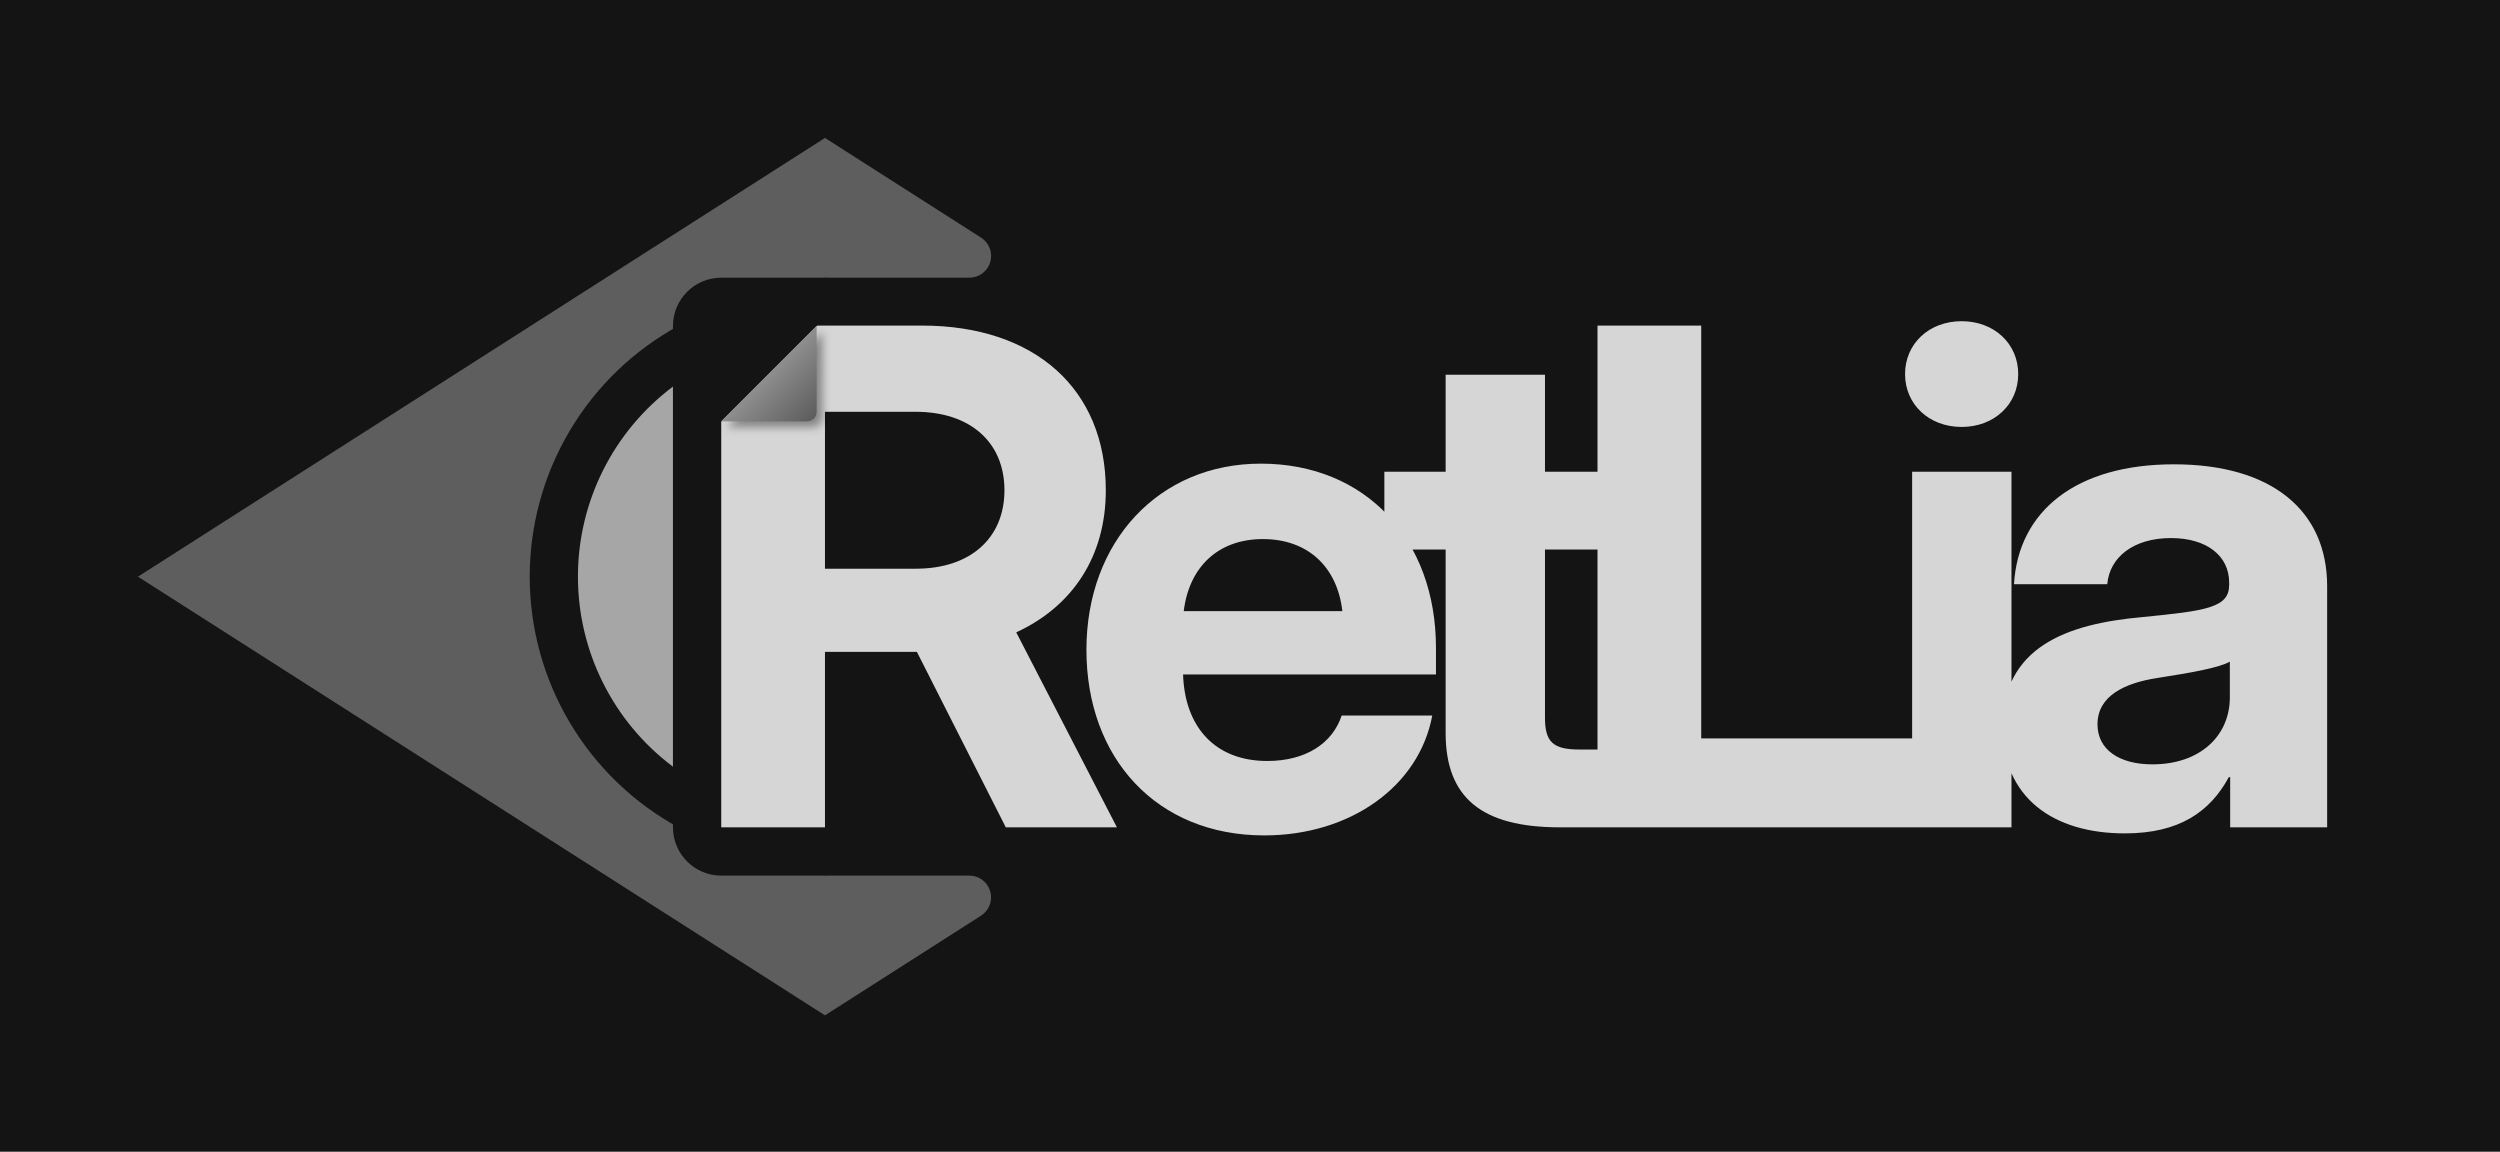
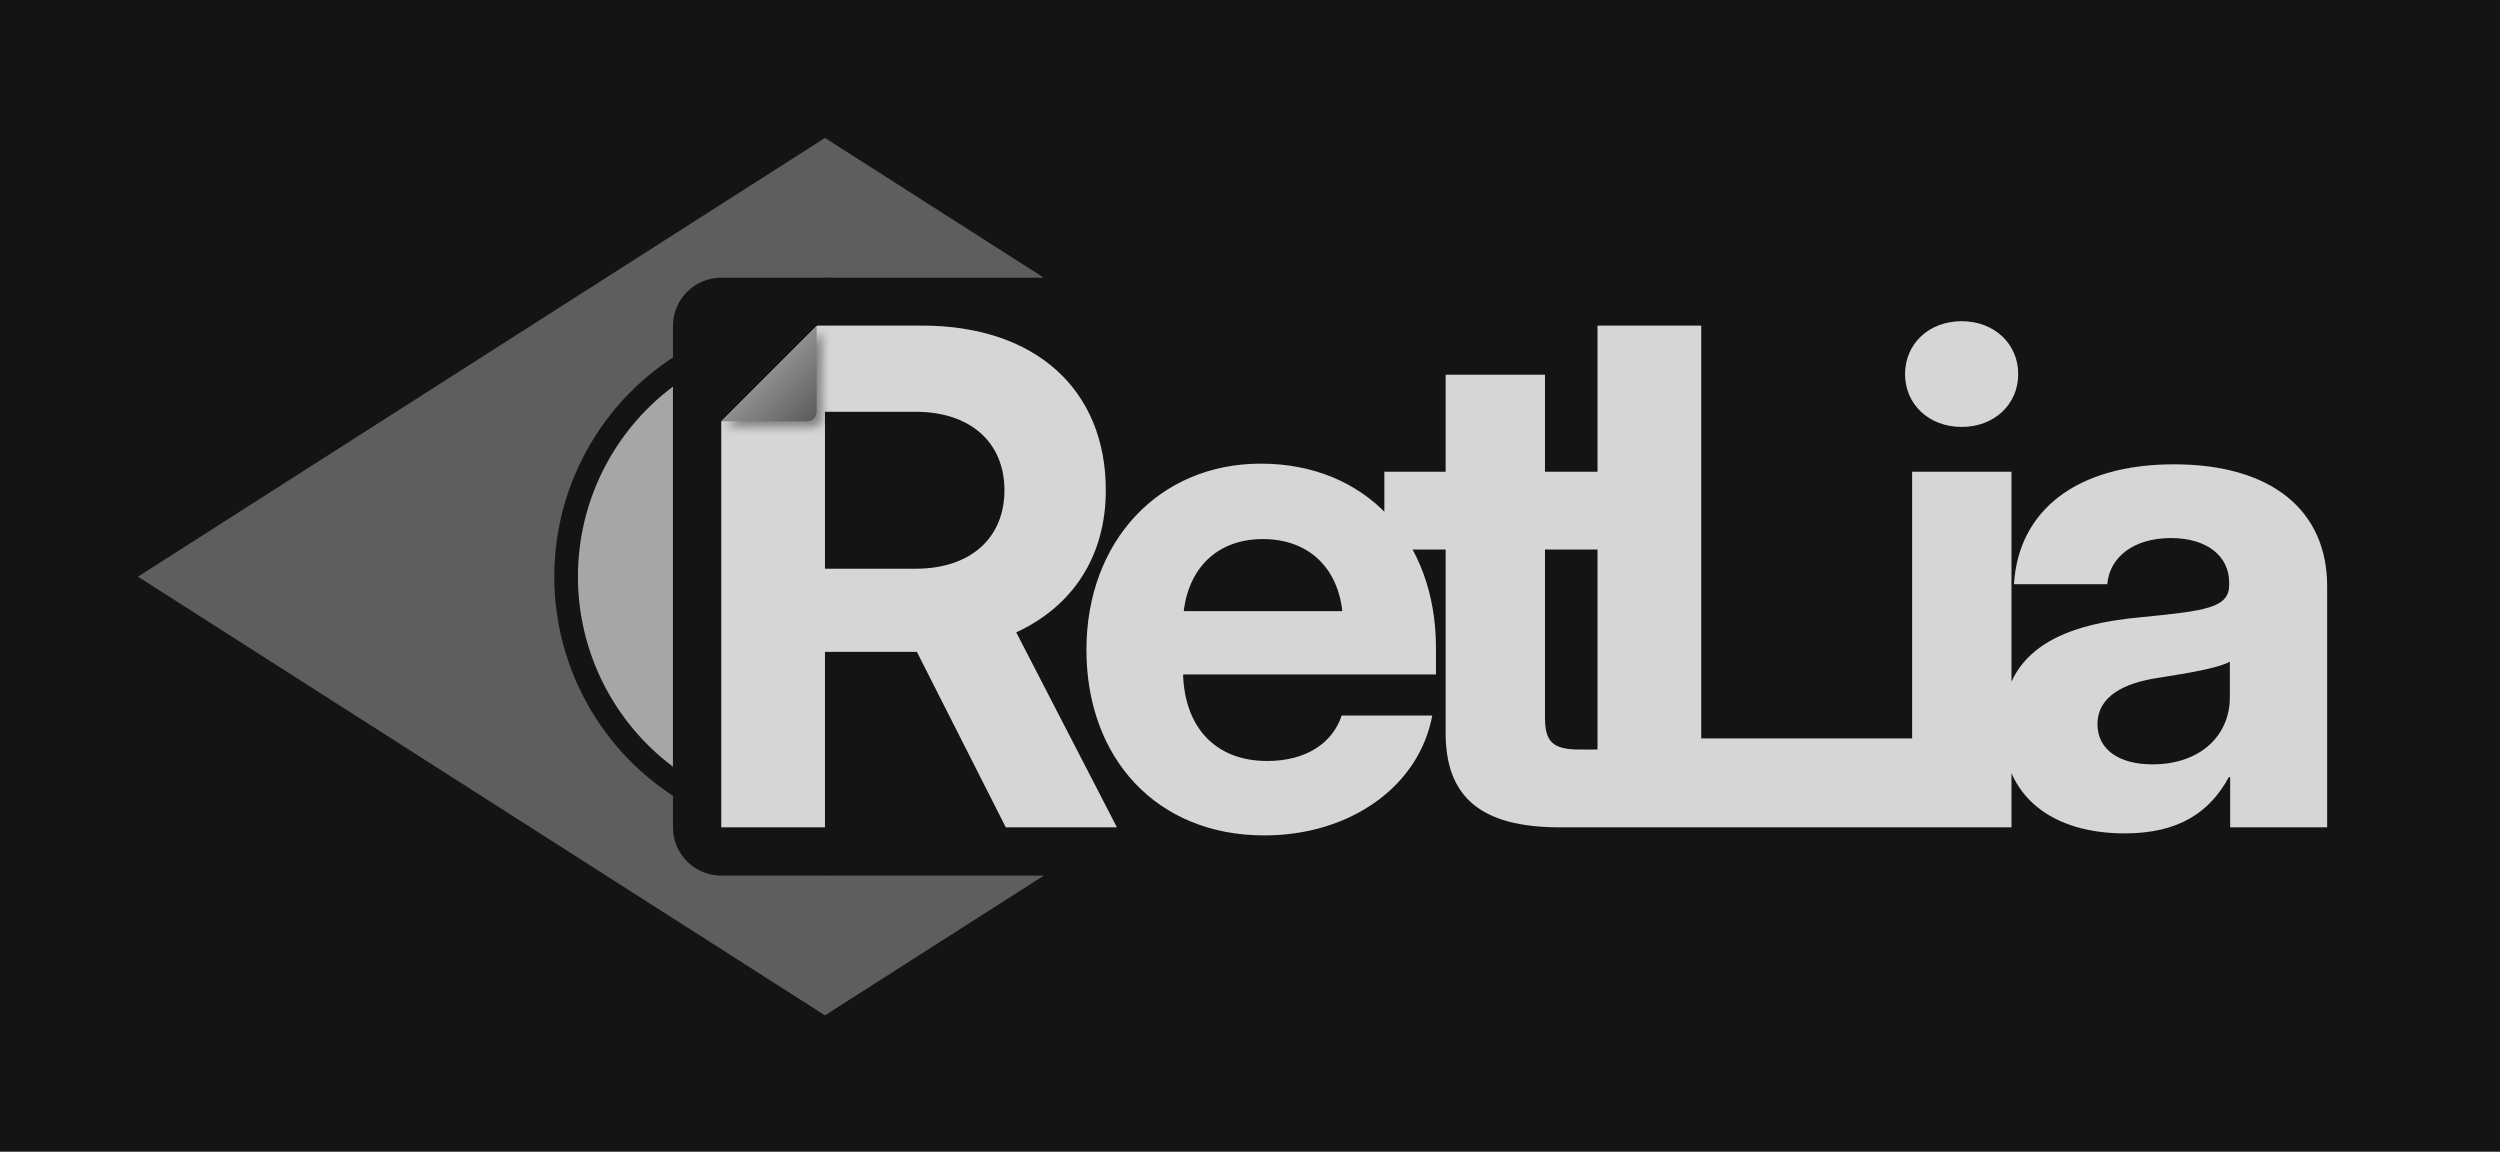
<svg xmlns="http://www.w3.org/2000/svg" width="725" height="334" viewBox="0 0 725 334">
  <defs>
    <linearGradient id="fg" gradientUnits="userSpaceOnUse" x1="223.00" y1="108.36" x2="236.83" y2="122.20">
      <stop offset="0" stop-color="#8E8E8E" />
      <stop offset="1" stop-color="#5A5A5A" />
    </linearGradient>
    <filter id="fb" x="-30%" y="-30%" width="160%" height="160%">
      <feGaussianBlur stdDeviation="1.25" />
    </filter>
    <clipPath id="fc">
      <path d="M276.83 54.53L276.83 162.20L169.16 162.20Z" />
    </clipPath>
  </defs>
  <rect width="100%" height="100%" fill="#141414" />
-   <path d="M239.24 40.00L284.52 68.92A6.30 6.30 0 0 1 281.13 80.53L239.24 80.53L239.24 84.38A82.89 82.89 0 1 0 239.24 250.07L239.24 253.93L281.13 253.93A6.30 6.30 0 0 1 284.52 265.53L239.24 294.45L40.00 167.23Z" fill="#5E5E5E" />
+   <path d="M239.24 40.00L302.70 80.53L239.24 80.53L239.24 91.38A75.89 75.89 0 1 0 239.24 243.07L239.24 253.93L302.70 253.93L239.24 294.45L40.00 167.23Z" fill="#5E5E5E" />
  <path d="M195.16 112.11A68.89 68.89 0 0 0 195.16 222.34Z" fill="#A6A6A6" />
  <path d="M239.54 80.53H209.16A14.00 14.00 0 0 0 195.16 94.53V239.93A14.00 14.00 0 0 0 209.16 253.93H239.54Z" fill="#141414" />
  <path d="M209.161 239.925H239.239V189.046H265.606C265.704 189.046 265.802 189.046 265.899 189.046L291.681 239.925H323.907L294.708 183.382C311.016 175.863 320.684 161.409 320.684 142.171C320.684 112.874 300.177 94.417 267.364 94.417H209.161ZM239.239 164.925V119.417H265.509C281.427 119.417 291.29 128.304 291.29 142.171C291.29 156.038 281.427 164.925 265.606 164.925ZM366.626 242.269C391.626 242.269 411.548 228.011 415.356 207.503H389.087C386.45 215.511 378.735 220.687 367.505 220.687C352.368 220.687 343.579 210.823 343.091 195.589H416.431V187.874C416.431 156.429 396.02 134.456 365.649 134.456C336.059 134.456 315.063 157.015 315.063 188.46C315.063 219.808 335.376 242.269 366.626 242.269ZM343.286 177.23C344.849 164.339 353.345 156.331 366.235 156.331C379.224 156.331 387.817 164.339 389.282 177.23ZM469.138 136.8H448.044V108.675H419.235V136.8H401.462V159.359H419.235V212.581C419.235 231.331 429.684 239.925 452.341 239.925H469.138V217.366H458.102C450.29 217.366 448.044 215.12 448.044 208.089V159.359H469.138ZM463.274 239.925H559.466V214.144H493.352V94.417H463.274ZM554.519 239.925H583.327V136.8H554.519ZM568.874 123.812C578.347 123.812 585.281 117.269 585.281 108.48C585.281 99.691 578.347 93.148 568.874 93.148C559.402 93.148 552.468 99.691 552.468 108.48C552.468 117.269 559.402 123.812 568.874 123.812ZM616.183 241.683C632.003 241.683 640.89 235.433 646.359 225.374H646.749V239.925H674.874V170.003C674.874 147.933 658.663 134.652 630.441 134.652C602.12 134.652 585.324 148.128 584.054 169.417H611.105C611.788 161.507 618.82 156.038 629.562 156.038C640.109 156.038 646.456 161.312 646.456 168.929V169.613C646.456 176.253 639.816 177.132 620.968 178.988C599.484 180.941 580.734 187.581 580.734 210.823C580.734 231.429 595.577 241.683 616.183 241.683ZM624.191 221.663C614.523 221.663 608.273 217.366 608.273 210.042C608.273 201.839 616.085 198.03 625.949 196.566C635.226 195.101 643.331 193.734 646.652 191.878V202.23C646.652 213.363 638.058 221.663 624.191 221.663Z" fill="#D6D6D6" />
  <path d="M208.16 93.53L237.83 93.53L208.16 123.20Z" fill="#141414" />
  <g clip-path="url(#fc)">
    <path d="M236.83 94.53L236.83 119.43A2.77 2.77 0 0 1 234.07 122.20L209.16 122.20Z" transform="translate(1.66 1.66)" fill="#000" fill-opacity="0.38" filter="url(#fb)" />
  </g>
  <path d="M236.83 94.53L236.83 119.43A2.77 2.77 0 0 1 234.07 122.20L209.16 122.20Z" fill="url(#fg)" />
</svg>
